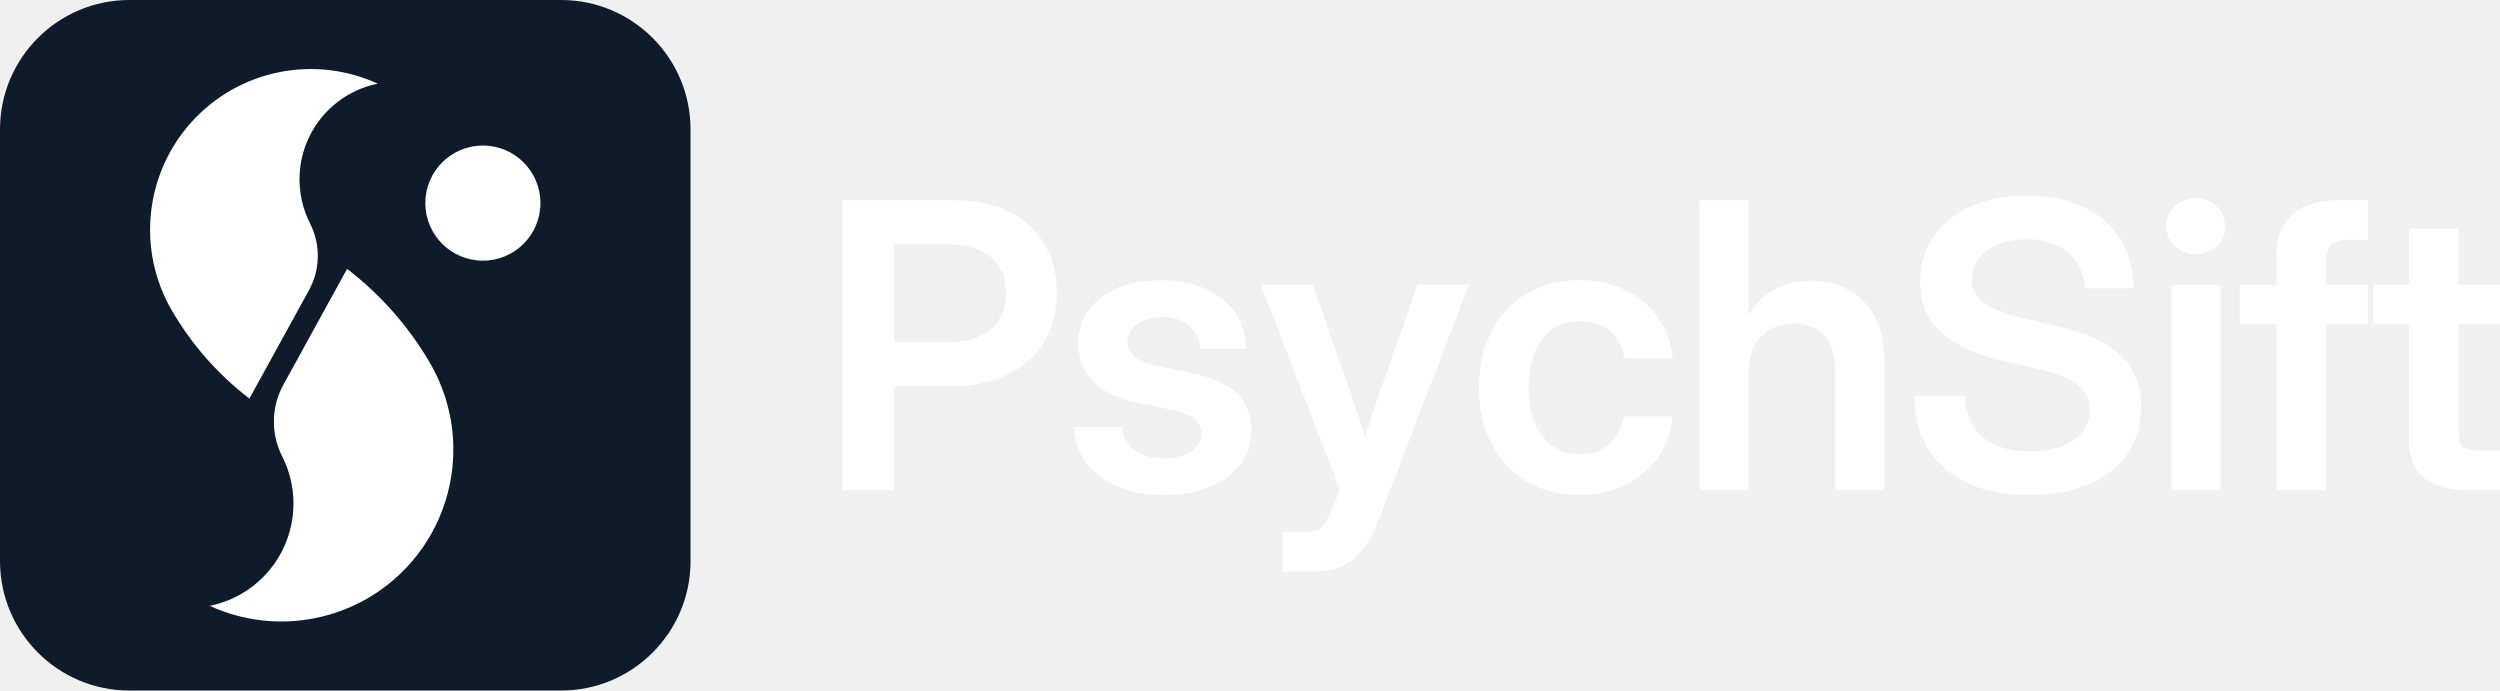
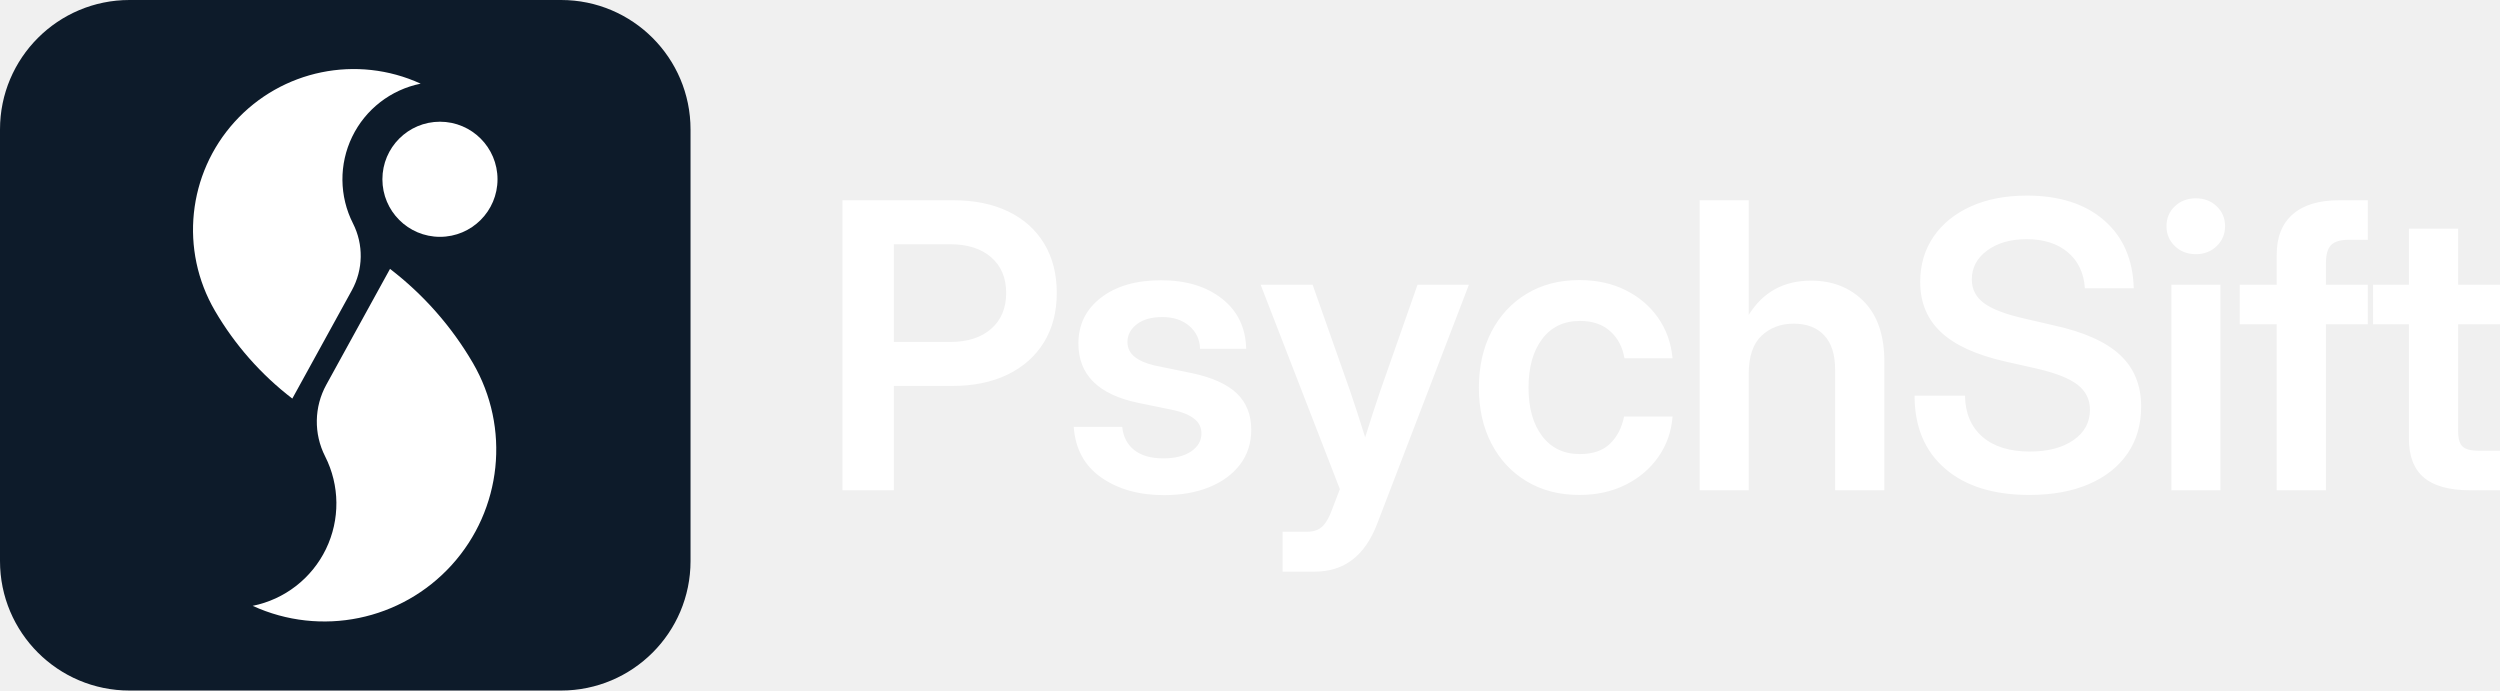
<svg xmlns="http://www.w3.org/2000/svg" viewBox="0 0 926.815 256" width="926.815" height="256" role="img" aria-label="PsychSift">
  <rect width="256" height="256" rx="48" fill="#0D1B2A" />
-   <g transform="translate(55.6434 25.6) scale(2.0402)">
+   <g transform="translate(71.5563 25.6) scale(2.0402)">
    <g fill="#FFFFFF">
      <path d="M41.367 2.655 A17.723 17.723 0 0 0 29.068 28.049 A13 13 0 0 1 28.867 40.196 L18.043 59.879 A55.123 55.123 0 0 1 3.976 43.912 A29.201 29.201 0 0 1 41.367 2.655 Z" />
      <path d="M41.367 2.655 A17.723 17.723 0 0 0 29.068 28.049 A13 13 0 0 1 28.867 40.196 L18.043 59.879 A55.123 55.123 0 0 1 3.976 43.912 A29.201 29.201 0 0 1 41.367 2.655 Z" transform="translate(55.1029 100.3813) scale(-1.07)" />
-       <circle cx="60.472" cy="24.358" r="10.459" />
+       <circle cx="44.872" cy="20.029" r="10.459" />
    </g>
  </g>
  <g transform="translate(303.372 181.76)">
    <path d="M8.95 0.00V-107.52H50.01Q61.84 -107.52 70.47 -103.33Q79.09 -99.15 83.74 -91.43Q88.40 -83.71 88.40 -73.17Q88.40 -62.56 83.63 -54.84Q78.87 -47.12 70.18 -42.90Q61.48 -38.68 49.65 -38.68H28.00V0.00ZM28.00 -54.99H48.93Q58.52 -54.99 64.08 -59.86Q69.64 -64.73 69.64 -73.17Q69.64 -81.54 64.08 -86.38Q58.52 -91.21 48.93 -91.21H28.00Z M128.17 1.80Q114.25 1.80 104.90 -4.73Q95.56 -11.26 94.69 -23.52H112.66Q113.24 -17.97 117.13 -14.90Q121.03 -11.83 127.88 -11.83Q134.45 -11.83 138.24 -14.43Q142.03 -17.03 142.03 -21.07Q142.03 -24.53 139.21 -26.63Q136.40 -28.72 131.64 -29.73L118.65 -32.40Q96.42 -37.02 96.42 -54.41Q96.42 -64.94 104.79 -71.40Q113.16 -77.86 127.09 -77.86Q140.95 -77.86 149.64 -71.04Q158.34 -64.22 158.62 -52.46H141.52Q141.38 -57.58 137.55 -60.90Q133.73 -64.22 127.52 -64.22Q121.53 -64.22 118.07 -61.55Q114.61 -58.88 114.61 -54.99Q114.61 -51.60 117.28 -49.47Q119.95 -47.34 124.71 -46.26L138.42 -43.44Q149.75 -41.06 155.12 -35.94Q160.50 -30.81 160.50 -22.44Q160.50 -15.01 156.35 -9.56Q152.20 -4.11 144.91 -1.15Q137.63 1.80 128.17 1.80Z M172.13 30.16V15.37H181.15Q184.83 15.37 186.89 13.39Q188.95 11.40 190.53 6.93L193.35 -0.43L163.98 -76.20H183.25L197.25 -36.51Q198.69 -32.26 200.06 -28.03Q201.43 -23.81 202.73 -19.63Q205.33 -28.00 208.21 -36.51L222.14 -76.20H241.19L207.13 12.56Q200.35 30.16 184.04 30.16Z M282.12 1.73Q271.01 1.73 262.60 -3.32Q254.19 -8.37 249.54 -17.32Q244.89 -26.27 244.89 -38.03Q244.89 -49.79 249.54 -58.78Q254.19 -67.76 262.60 -72.85Q271.01 -77.93 282.12 -77.93Q291.72 -77.93 299.22 -74.22Q306.73 -70.50 311.31 -63.97Q315.89 -57.44 316.69 -48.93H298.86Q297.85 -55.06 293.63 -58.92Q289.41 -62.78 282.34 -62.78Q273.39 -62.78 268.34 -56.07Q263.29 -49.36 263.29 -38.03Q263.29 -26.77 268.34 -20.10Q273.39 -13.42 282.34 -13.42Q289.48 -13.42 293.45 -17.21Q297.42 -21.00 298.72 -27.35H316.69Q316.04 -18.98 311.45 -12.41Q306.87 -5.85 299.33 -2.06Q291.79 1.73 282.12 1.73Z M344.92 -43.08V0.00H326.73V-107.52H344.92V-65.02Q352.85 -77.72 368.01 -77.72Q379.99 -77.72 387.60 -70.00Q395.21 -62.28 395.21 -47.63V0.00H376.96V-44.74Q376.96 -53.11 372.91 -57.44Q368.87 -61.77 361.58 -61.77Q354.44 -61.77 349.68 -57.30Q344.92 -52.82 344.92 -43.08Z M448.99 1.73Q429.00 1.73 417.70 -8.05Q406.41 -17.82 406.41 -35.07H425.10Q425.25 -25.33 431.56 -19.84Q437.87 -14.36 449.13 -14.36Q459.16 -14.36 465.29 -18.58Q471.43 -22.80 471.43 -29.87Q471.43 -35.58 466.81 -39.15Q462.19 -42.72 451.44 -45.17L439.89 -47.77Q423.80 -51.45 416.15 -58.67Q408.50 -65.88 408.50 -77.21Q408.50 -86.81 413.45 -94.03Q418.39 -101.24 427.30 -105.25Q436.21 -109.25 448.05 -109.25Q466.09 -109.25 476.66 -100.09Q487.23 -90.92 487.66 -74.90H469.55Q468.97 -83.42 463.20 -88.25Q457.43 -93.09 447.98 -93.09Q439.03 -93.09 433.33 -88.90Q427.63 -84.72 427.63 -78.15Q427.63 -72.74 432.14 -69.38Q436.65 -66.03 447.18 -63.65L458.08 -61.12Q474.82 -57.44 482.61 -50.15Q490.41 -42.86 490.41 -31.03Q490.41 -21.00 485.36 -13.64Q480.30 -6.28 471.00 -2.27Q461.69 1.73 448.99 1.73Z M501.61 0.00V-76.20H519.79V0.00ZM510.70 -87.53Q506.01 -87.53 502.90 -90.53Q499.80 -93.52 499.80 -97.92Q499.80 -102.32 502.90 -105.28Q506.01 -108.24 510.70 -108.24Q515.32 -108.24 518.42 -105.28Q521.52 -102.32 521.52 -97.92Q521.52 -93.52 518.42 -90.53Q515.32 -87.53 510.70 -87.53Z M574.43 -76.20V-61.55H558.92V0.00H540.66V-61.55H526.95V-76.20H540.66V-87.31Q540.66 -97.13 546.61 -102.32Q552.57 -107.52 563.82 -107.52H574.43V-92.87H567.43Q562.74 -92.87 560.83 -90.92Q558.92 -88.97 558.92 -84.28V-76.20Z M623.44 -76.20V-61.55H607.93V-21.86Q607.93 -17.75 609.59 -16.20Q611.25 -14.65 615.65 -14.65H623.44V0.00H612.47Q600.86 0.00 595.26 -4.69Q589.67 -9.38 589.67 -19.19V-61.55H576.39V-76.20H589.67V-96.98H607.93V-76.20Z" fill="#FFFFFF" />
  </g>
</svg>
